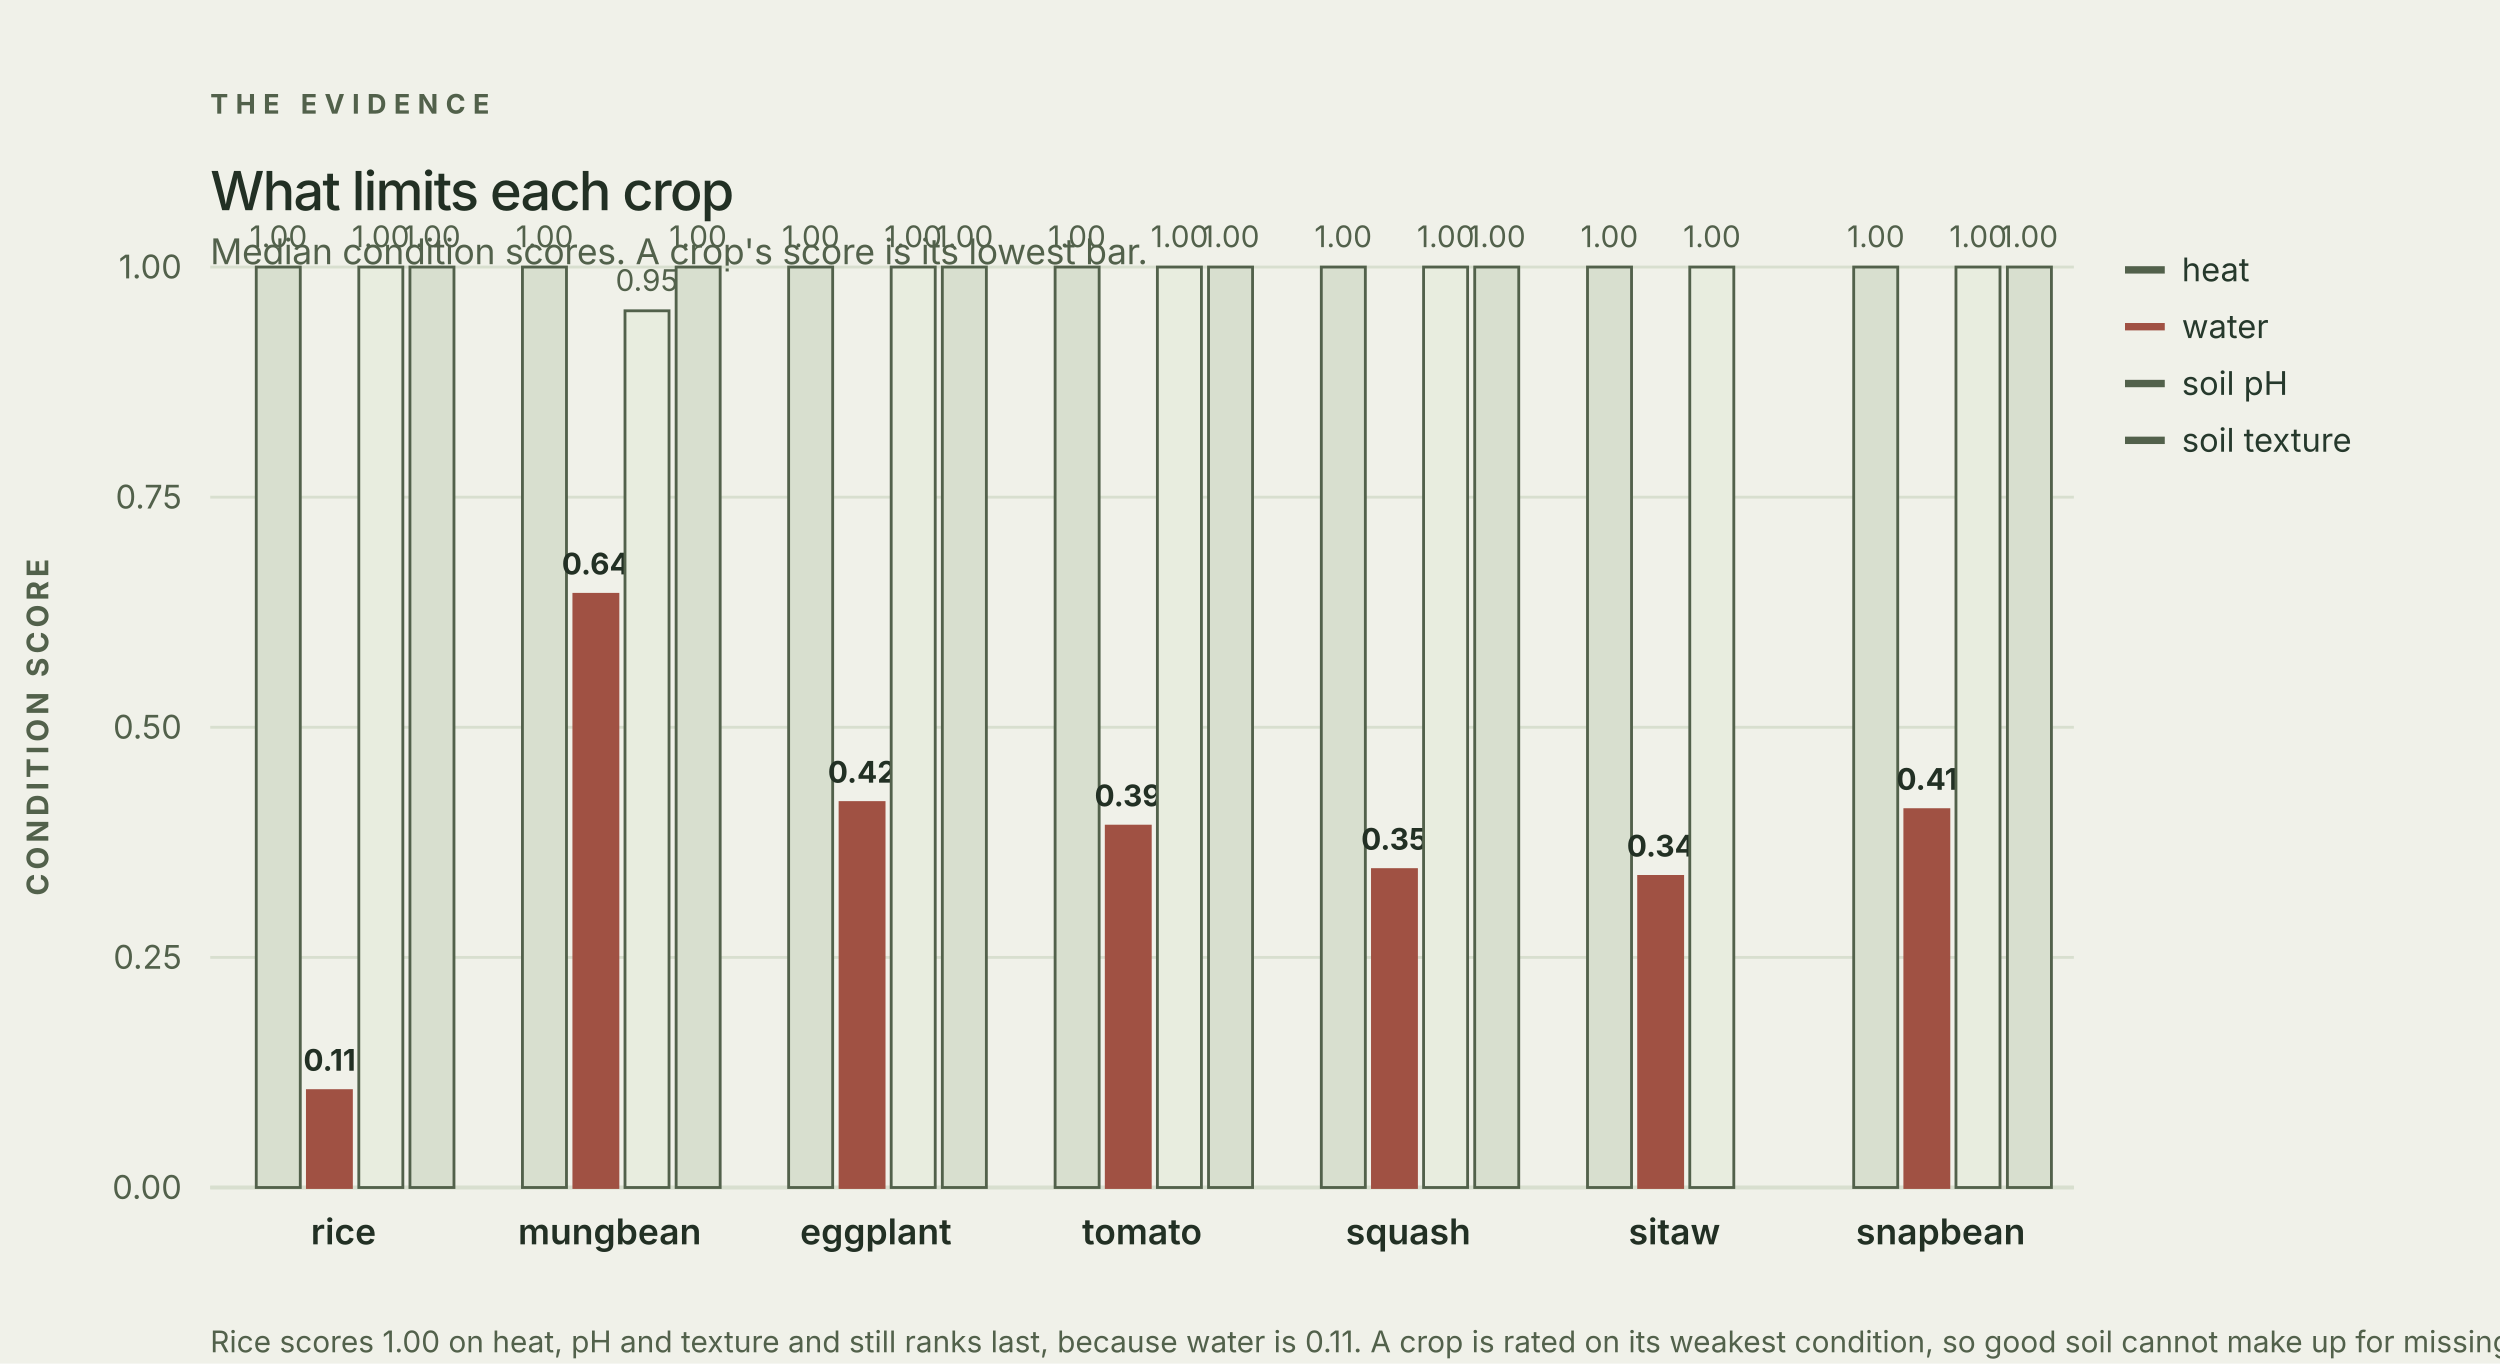
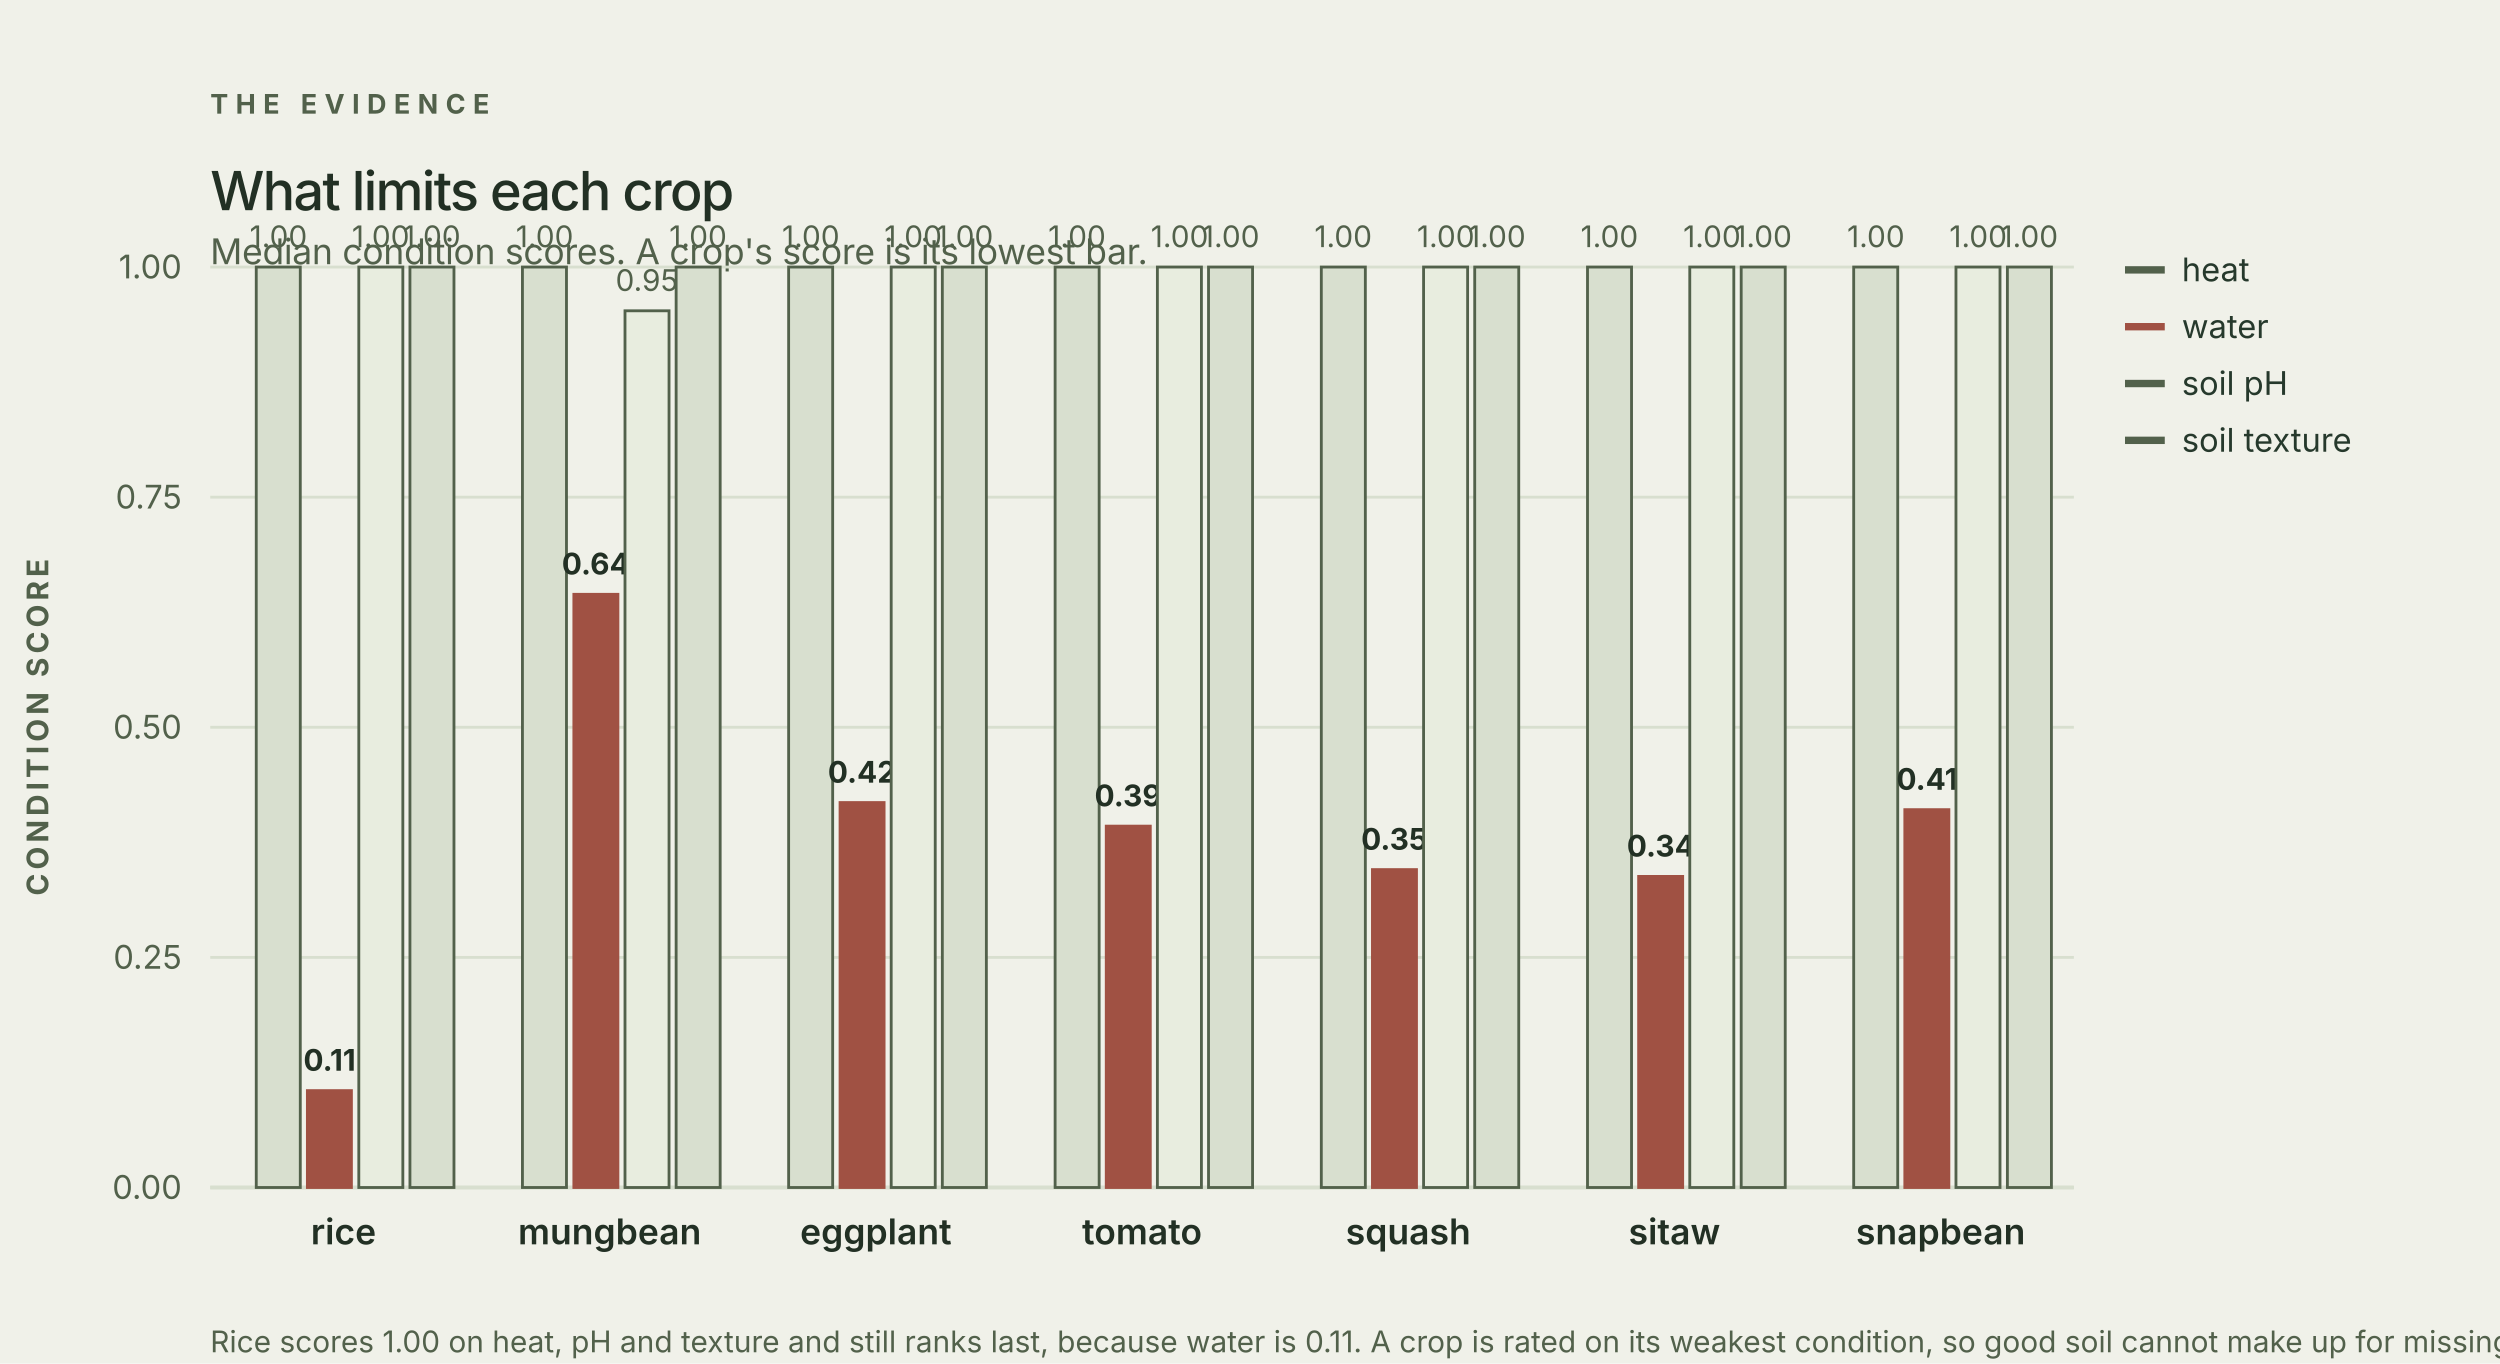
<svg xmlns="http://www.w3.org/2000/svg" width="880" height="480" viewBox="0 0 880 480">
  <rect width="880" height="480" fill="#f0f1e9" />
  <text x="74" y="40" font-size="9.5" font-weight="650" fill="#52614b" font-family="'DM Sans', -apple-system, 'Segoe UI', sans-serif" letter-spacing="2.6">THE EVIDENCE</text>
  <text x="74" y="74" font-size="19" font-weight="550" fill="#223024" font-family="Manrope, 'DM Sans', -apple-system, 'Segoe UI', sans-serif" letter-spacing="-0.6">What limits each crop</text>
  <text x="74" y="93" font-size="12.5" fill="#52614b" font-family="'DM Sans', -apple-system, 'Segoe UI', sans-serif" letter-spacing="-0.1">Median condition scores. A crop's score is its lowest bar.</text>
  <line x1="74.0" y1="418.0" x2="730.0" y2="418.0" stroke="#d8dfcf" stroke-width="1.0" />
  <line x1="74.0" y1="337.0" x2="730.0" y2="337.0" stroke="#d8dfcf" stroke-width="1.0" />
  <line x1="74.0" y1="256.0" x2="730.0" y2="256.0" stroke="#d8dfcf" stroke-width="1.0" />
  <line x1="74.0" y1="175.0" x2="730.0" y2="175.0" stroke="#d8dfcf" stroke-width="1.0" />
  <line x1="74.0" y1="94.0" x2="730.0" y2="94.0" stroke="#d8dfcf" stroke-width="1.0" />
  <line x1="74.0" y1="418.0" x2="730.0" y2="418.0" stroke="#d8dfcf" stroke-width="1.4" />
  <text x="64.0" y="422.0" font-size="11.5" fill="#52614b" text-anchor="end" font-weight="400" font-family="'DM Sans', -apple-system, 'Segoe UI', sans-serif">0.00</text>
  <text x="64.0" y="341.0" font-size="11.5" fill="#52614b" text-anchor="end" font-weight="400" font-family="'DM Sans', -apple-system, 'Segoe UI', sans-serif">0.25</text>
  <text x="64.0" y="260.0" font-size="11.5" fill="#52614b" text-anchor="end" font-weight="400" font-family="'DM Sans', -apple-system, 'Segoe UI', sans-serif">0.50</text>
  <text x="64.0" y="179.0" font-size="11.5" fill="#52614b" text-anchor="end" font-weight="400" font-family="'DM Sans', -apple-system, 'Segoe UI', sans-serif">0.75</text>
  <text x="64.0" y="98.0" font-size="11.5" fill="#52614b" text-anchor="end" font-weight="400" font-family="'DM Sans', -apple-system, 'Segoe UI', sans-serif">1.00</text>
  <text x="17.0" y="256.0" font-size="10.5" fill="#52614b" text-anchor="middle" font-weight="650" font-family="'DM Sans', -apple-system, 'Segoe UI', sans-serif" letter-spacing="1.4" transform="rotate(-90 17.0 256.0)">CONDITION SCORE</text>
  <rect x="90.2" y="94.0" width="15.5" height="324.0" fill="#d8dfcf" fill-opacity="1.0" stroke="#52614b" />
  <text x="98.0" y="87.0" font-size="10.5" fill="#52614b" text-anchor="middle" font-weight="400" font-family="'DM Sans', -apple-system, 'Segoe UI', sans-serif">1.00</text>
  <rect x="108.2" y="383.9" width="15.5" height="34.1" fill="#a05143" fill-opacity="1.0" stroke="#a05143" />
  <text x="116.0" y="376.9" font-size="10.5" fill="#223024" text-anchor="middle" font-weight="650" font-family="'DM Sans', -apple-system, 'Segoe UI', sans-serif">0.11</text>
  <rect x="126.3" y="94.0" width="15.5" height="324.0" fill="#e8eddf" fill-opacity="1.0" stroke="#52614b" />
  <text x="134.0" y="87.0" font-size="10.5" fill="#52614b" text-anchor="middle" font-weight="400" font-family="'DM Sans', -apple-system, 'Segoe UI', sans-serif">1.00</text>
  <rect x="144.3" y="94.0" width="15.5" height="324.0" fill="#d8dfcf" fill-opacity="1.0" stroke="#52614b" />
  <text x="152.0" y="87.0" font-size="10.5" fill="#52614b" text-anchor="middle" font-weight="400" font-family="'DM Sans', -apple-system, 'Segoe UI', sans-serif">1.00</text>
  <text x="120.9" y="438.0" font-size="12.5" fill="#223024" text-anchor="middle" font-weight="600" font-family="'DM Sans', -apple-system, 'Segoe UI', sans-serif">rice</text>
  <rect x="183.9" y="94.0" width="15.5" height="324.0" fill="#d8dfcf" fill-opacity="1.0" stroke="#52614b" />
  <text x="191.7" y="87.0" font-size="10.5" fill="#52614b" text-anchor="middle" font-weight="400" font-family="'DM Sans', -apple-system, 'Segoe UI', sans-serif">1.00</text>
  <rect x="202.0" y="209.2" width="15.5" height="208.8" fill="#a05143" fill-opacity="1.0" stroke="#a05143" />
  <text x="209.7" y="202.2" font-size="10.5" fill="#223024" text-anchor="middle" font-weight="650" font-family="'DM Sans', -apple-system, 'Segoe UI', sans-serif">0.64</text>
  <rect x="220.0" y="109.4" width="15.5" height="308.6" fill="#e8eddf" fill-opacity="1.0" stroke="#52614b" />
  <text x="227.7" y="102.4" font-size="10.5" fill="#52614b" text-anchor="middle" font-weight="400" font-family="'DM Sans', -apple-system, 'Segoe UI', sans-serif">0.95</text>
  <rect x="238.0" y="94.0" width="15.5" height="324.0" fill="#d8dfcf" fill-opacity="1.0" stroke="#52614b" />
  <text x="245.7" y="87.0" font-size="10.5" fill="#52614b" text-anchor="middle" font-weight="400" font-family="'DM Sans', -apple-system, 'Segoe UI', sans-serif">1.00</text>
  <text x="214.6" y="438.0" font-size="12.5" fill="#223024" text-anchor="middle" font-weight="600" font-family="'DM Sans', -apple-system, 'Segoe UI', sans-serif">mungbean</text>
  <rect x="277.6" y="94.0" width="15.5" height="324.0" fill="#d8dfcf" fill-opacity="1.0" stroke="#52614b" />
  <text x="285.4" y="87.0" font-size="10.5" fill="#52614b" text-anchor="middle" font-weight="400" font-family="'DM Sans', -apple-system, 'Segoe UI', sans-serif">1.00</text>
  <rect x="295.7" y="282.5" width="15.5" height="135.5" fill="#a05143" fill-opacity="1.0" stroke="#a05143" />
  <text x="303.4" y="275.5" font-size="10.5" fill="#223024" text-anchor="middle" font-weight="650" font-family="'DM Sans', -apple-system, 'Segoe UI', sans-serif">0.42</text>
  <rect x="313.7" y="94.0" width="15.5" height="324.0" fill="#e8eddf" fill-opacity="1.0" stroke="#52614b" />
  <text x="321.4" y="87.0" font-size="10.5" fill="#52614b" text-anchor="middle" font-weight="400" font-family="'DM Sans', -apple-system, 'Segoe UI', sans-serif">1.00</text>
  <rect x="331.7" y="94.0" width="15.5" height="324.0" fill="#d8dfcf" fill-opacity="1.0" stroke="#52614b" />
  <text x="339.5" y="87.0" font-size="10.5" fill="#52614b" text-anchor="middle" font-weight="400" font-family="'DM Sans', -apple-system, 'Segoe UI', sans-serif">1.00</text>
  <text x="308.3" y="438.0" font-size="12.5" fill="#223024" text-anchor="middle" font-weight="600" font-family="'DM Sans', -apple-system, 'Segoe UI', sans-serif">eggplant</text>
  <rect x="371.4" y="94.0" width="15.5" height="324.0" fill="#d8dfcf" fill-opacity="1.0" stroke="#52614b" />
  <text x="379.1" y="87.0" font-size="10.5" fill="#52614b" text-anchor="middle" font-weight="400" font-family="'DM Sans', -apple-system, 'Segoe UI', sans-serif">1.00</text>
  <rect x="389.4" y="290.8" width="15.5" height="127.2" fill="#a05143" fill-opacity="1.0" stroke="#a05143" />
  <text x="397.1" y="283.8" font-size="10.5" fill="#223024" text-anchor="middle" font-weight="650" font-family="'DM Sans', -apple-system, 'Segoe UI', sans-serif">0.39</text>
  <rect x="407.4" y="94.0" width="15.5" height="324.0" fill="#e8eddf" fill-opacity="1.0" stroke="#52614b" />
  <text x="415.2" y="87.0" font-size="10.5" fill="#52614b" text-anchor="middle" font-weight="400" font-family="'DM Sans', -apple-system, 'Segoe UI', sans-serif">1.00</text>
  <rect x="425.4" y="94.0" width="15.5" height="324.0" fill="#d8dfcf" fill-opacity="1.0" stroke="#52614b" />
  <text x="433.2" y="87.0" font-size="10.5" fill="#52614b" text-anchor="middle" font-weight="400" font-family="'DM Sans', -apple-system, 'Segoe UI', sans-serif">1.00</text>
  <text x="402.0" y="438.0" font-size="12.5" fill="#223024" text-anchor="middle" font-weight="600" font-family="'DM Sans', -apple-system, 'Segoe UI', sans-serif">tomato</text>
  <rect x="465.1" y="94.0" width="15.5" height="324.0" fill="#d8dfcf" fill-opacity="1.0" stroke="#52614b" />
  <text x="472.8" y="87.0" font-size="10.5" fill="#52614b" text-anchor="middle" font-weight="400" font-family="'DM Sans', -apple-system, 'Segoe UI', sans-serif">1.00</text>
  <rect x="483.1" y="306.1" width="15.5" height="111.9" fill="#a05143" fill-opacity="1.0" stroke="#a05143" />
  <text x="490.8" y="299.1" font-size="10.5" fill="#223024" text-anchor="middle" font-weight="650" font-family="'DM Sans', -apple-system, 'Segoe UI', sans-serif">0.35</text>
  <rect x="501.1" y="94.0" width="15.5" height="324.0" fill="#e8eddf" fill-opacity="1.0" stroke="#52614b" />
  <text x="508.9" y="87.0" font-size="10.5" fill="#52614b" text-anchor="middle" font-weight="400" font-family="'DM Sans', -apple-system, 'Segoe UI', sans-serif">1.00</text>
  <rect x="519.1" y="94.0" width="15.5" height="324.0" fill="#d8dfcf" fill-opacity="1.0" stroke="#52614b" />
  <text x="526.9" y="87.0" font-size="10.5" fill="#52614b" text-anchor="middle" font-weight="400" font-family="'DM Sans', -apple-system, 'Segoe UI', sans-serif">1.00</text>
  <text x="495.7" y="438.0" font-size="12.5" fill="#223024" text-anchor="middle" font-weight="600" font-family="'DM Sans', -apple-system, 'Segoe UI', sans-serif">squash</text>
  <rect x="558.8" y="94.0" width="15.5" height="324.0" fill="#d8dfcf" fill-opacity="1.0" stroke="#52614b" />
  <text x="566.5" y="87.0" font-size="10.5" fill="#52614b" text-anchor="middle" font-weight="400" font-family="'DM Sans', -apple-system, 'Segoe UI', sans-serif">1.00</text>
  <rect x="576.8" y="308.5" width="15.5" height="109.5" fill="#a05143" fill-opacity="1.0" stroke="#a05143" />
  <text x="584.6" y="301.5" font-size="10.5" fill="#223024" text-anchor="middle" font-weight="650" font-family="'DM Sans', -apple-system, 'Segoe UI', sans-serif">0.34</text>
  <rect x="594.8" y="94.0" width="15.5" height="324.0" fill="#e8eddf" fill-opacity="1.0" stroke="#52614b" />
  <text x="602.6" y="87.0" font-size="10.5" fill="#52614b" text-anchor="middle" font-weight="400" font-family="'DM Sans', -apple-system, 'Segoe UI', sans-serif">1.00</text>
+   <rect x="612.9" y="94.0" width="15.5" height="324.0" fill="#d8dfcf" fill-opacity="1.0" stroke="#52614b" />
+   <text x="620.6" y="87.0" font-size="10.5" fill="#52614b" text-anchor="middle" font-weight="400" font-family="'DM Sans', -apple-system, 'Segoe UI', sans-serif">1.00</text>
  <text x="589.4" y="438.0" font-size="12.5" fill="#223024" text-anchor="middle" font-weight="600" font-family="'DM Sans', -apple-system, 'Segoe UI', sans-serif">sitaw</text>
  <rect x="652.5" y="94.0" width="15.5" height="324.0" fill="#d8dfcf" fill-opacity="1.0" stroke="#52614b" />
  <text x="660.3" y="87.0" font-size="10.5" fill="#52614b" text-anchor="middle" font-weight="400" font-family="'DM Sans', -apple-system, 'Segoe UI', sans-serif">1.00</text>
  <rect x="670.5" y="285.0" width="15.5" height="133.0" fill="#a05143" fill-opacity="1.0" stroke="#a05143" />
  <text x="678.3" y="278.0" font-size="10.5" fill="#223024" text-anchor="middle" font-weight="650" font-family="'DM Sans', -apple-system, 'Segoe UI', sans-serif">0.41</text>
  <rect x="688.5" y="94.0" width="15.5" height="324.0" fill="#e8eddf" fill-opacity="1.0" stroke="#52614b" />
  <text x="696.3" y="87.0" font-size="10.5" fill="#52614b" text-anchor="middle" font-weight="400" font-family="'DM Sans', -apple-system, 'Segoe UI', sans-serif">1.00</text>
  <rect x="706.6" y="94.0" width="15.5" height="324.0" fill="#d8dfcf" fill-opacity="1.0" stroke="#52614b" />
  <text x="714.3" y="87.0" font-size="10.5" fill="#52614b" text-anchor="middle" font-weight="400" font-family="'DM Sans', -apple-system, 'Segoe UI', sans-serif">1.00</text>
  <text x="683.1" y="438.0" font-size="12.5" fill="#223024" text-anchor="middle" font-weight="600" font-family="'DM Sans', -apple-system, 'Segoe UI', sans-serif">snapbean</text>
  <line x1="748.0" y1="95.0" x2="762.0" y2="95.0" stroke="#52614b" stroke-width="2.6" />
  <text x="768.0" y="99.0" font-size="11.5" fill="#26392c" text-anchor="start" font-weight="400" font-family="'DM Sans', -apple-system, 'Segoe UI', sans-serif">heat</text>
  <line x1="748.0" y1="115.0" x2="762.0" y2="115.0" stroke="#a05143" stroke-width="2.6" />
  <text x="768.0" y="119.0" font-size="11.5" fill="#26392c" text-anchor="start" font-weight="400" font-family="'DM Sans', -apple-system, 'Segoe UI', sans-serif">water</text>
  <line x1="748.0" y1="135.0" x2="762.0" y2="135.0" stroke="#52614b" stroke-width="2.6" />
  <text x="768.0" y="139.0" font-size="11.5" fill="#26392c" text-anchor="start" font-weight="400" font-family="'DM Sans', -apple-system, 'Segoe UI', sans-serif">soil pH</text>
  <line x1="748.0" y1="155.0" x2="762.0" y2="155.0" stroke="#52614b" stroke-width="2.6" />
  <text x="768.0" y="159.0" font-size="11.5" fill="#26392c" text-anchor="start" font-weight="400" font-family="'DM Sans', -apple-system, 'Segoe UI', sans-serif">soil texture</text>
  <text x="74.0" y="476.0" font-size="10.5" fill="#52614b" text-anchor="start" font-weight="400" font-family="'DM Sans', -apple-system, 'Segoe UI', sans-serif">Rice scores 1.00 on heat, pH and texture and still ranks last, because water is 0.11. A crop is rated on its weakest condition, so good soil cannot make up for missing water.</text>
</svg>
